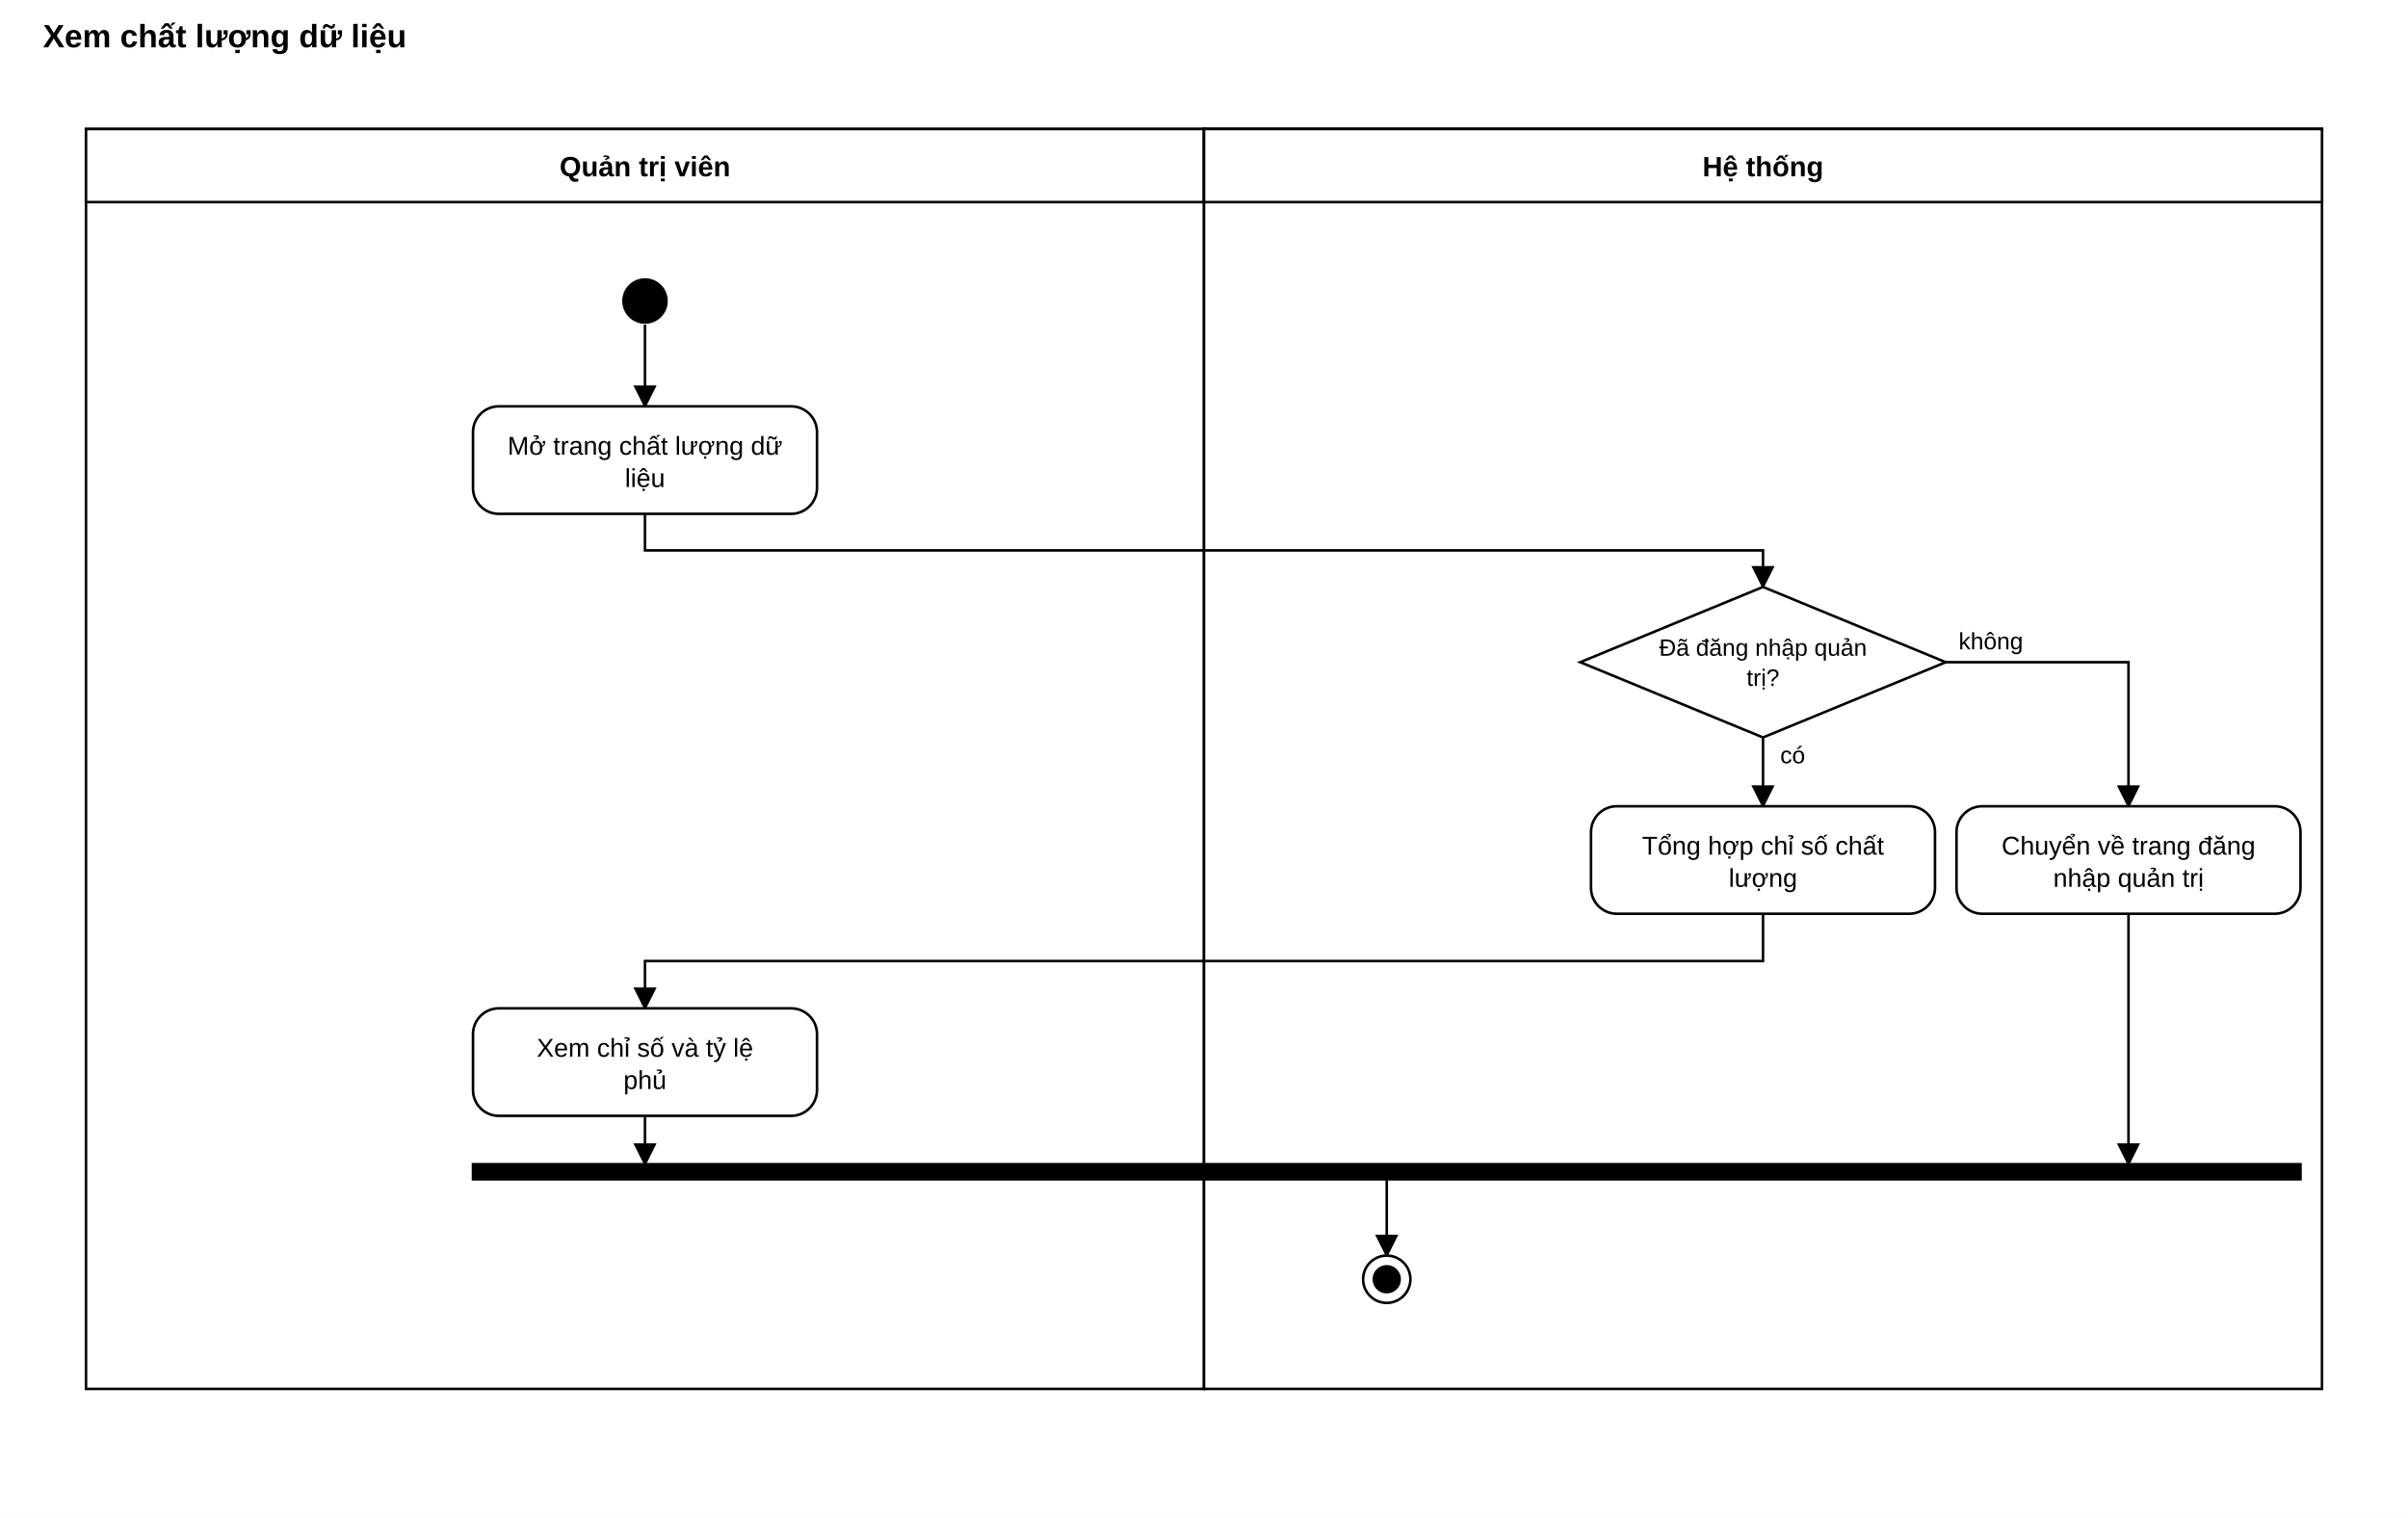
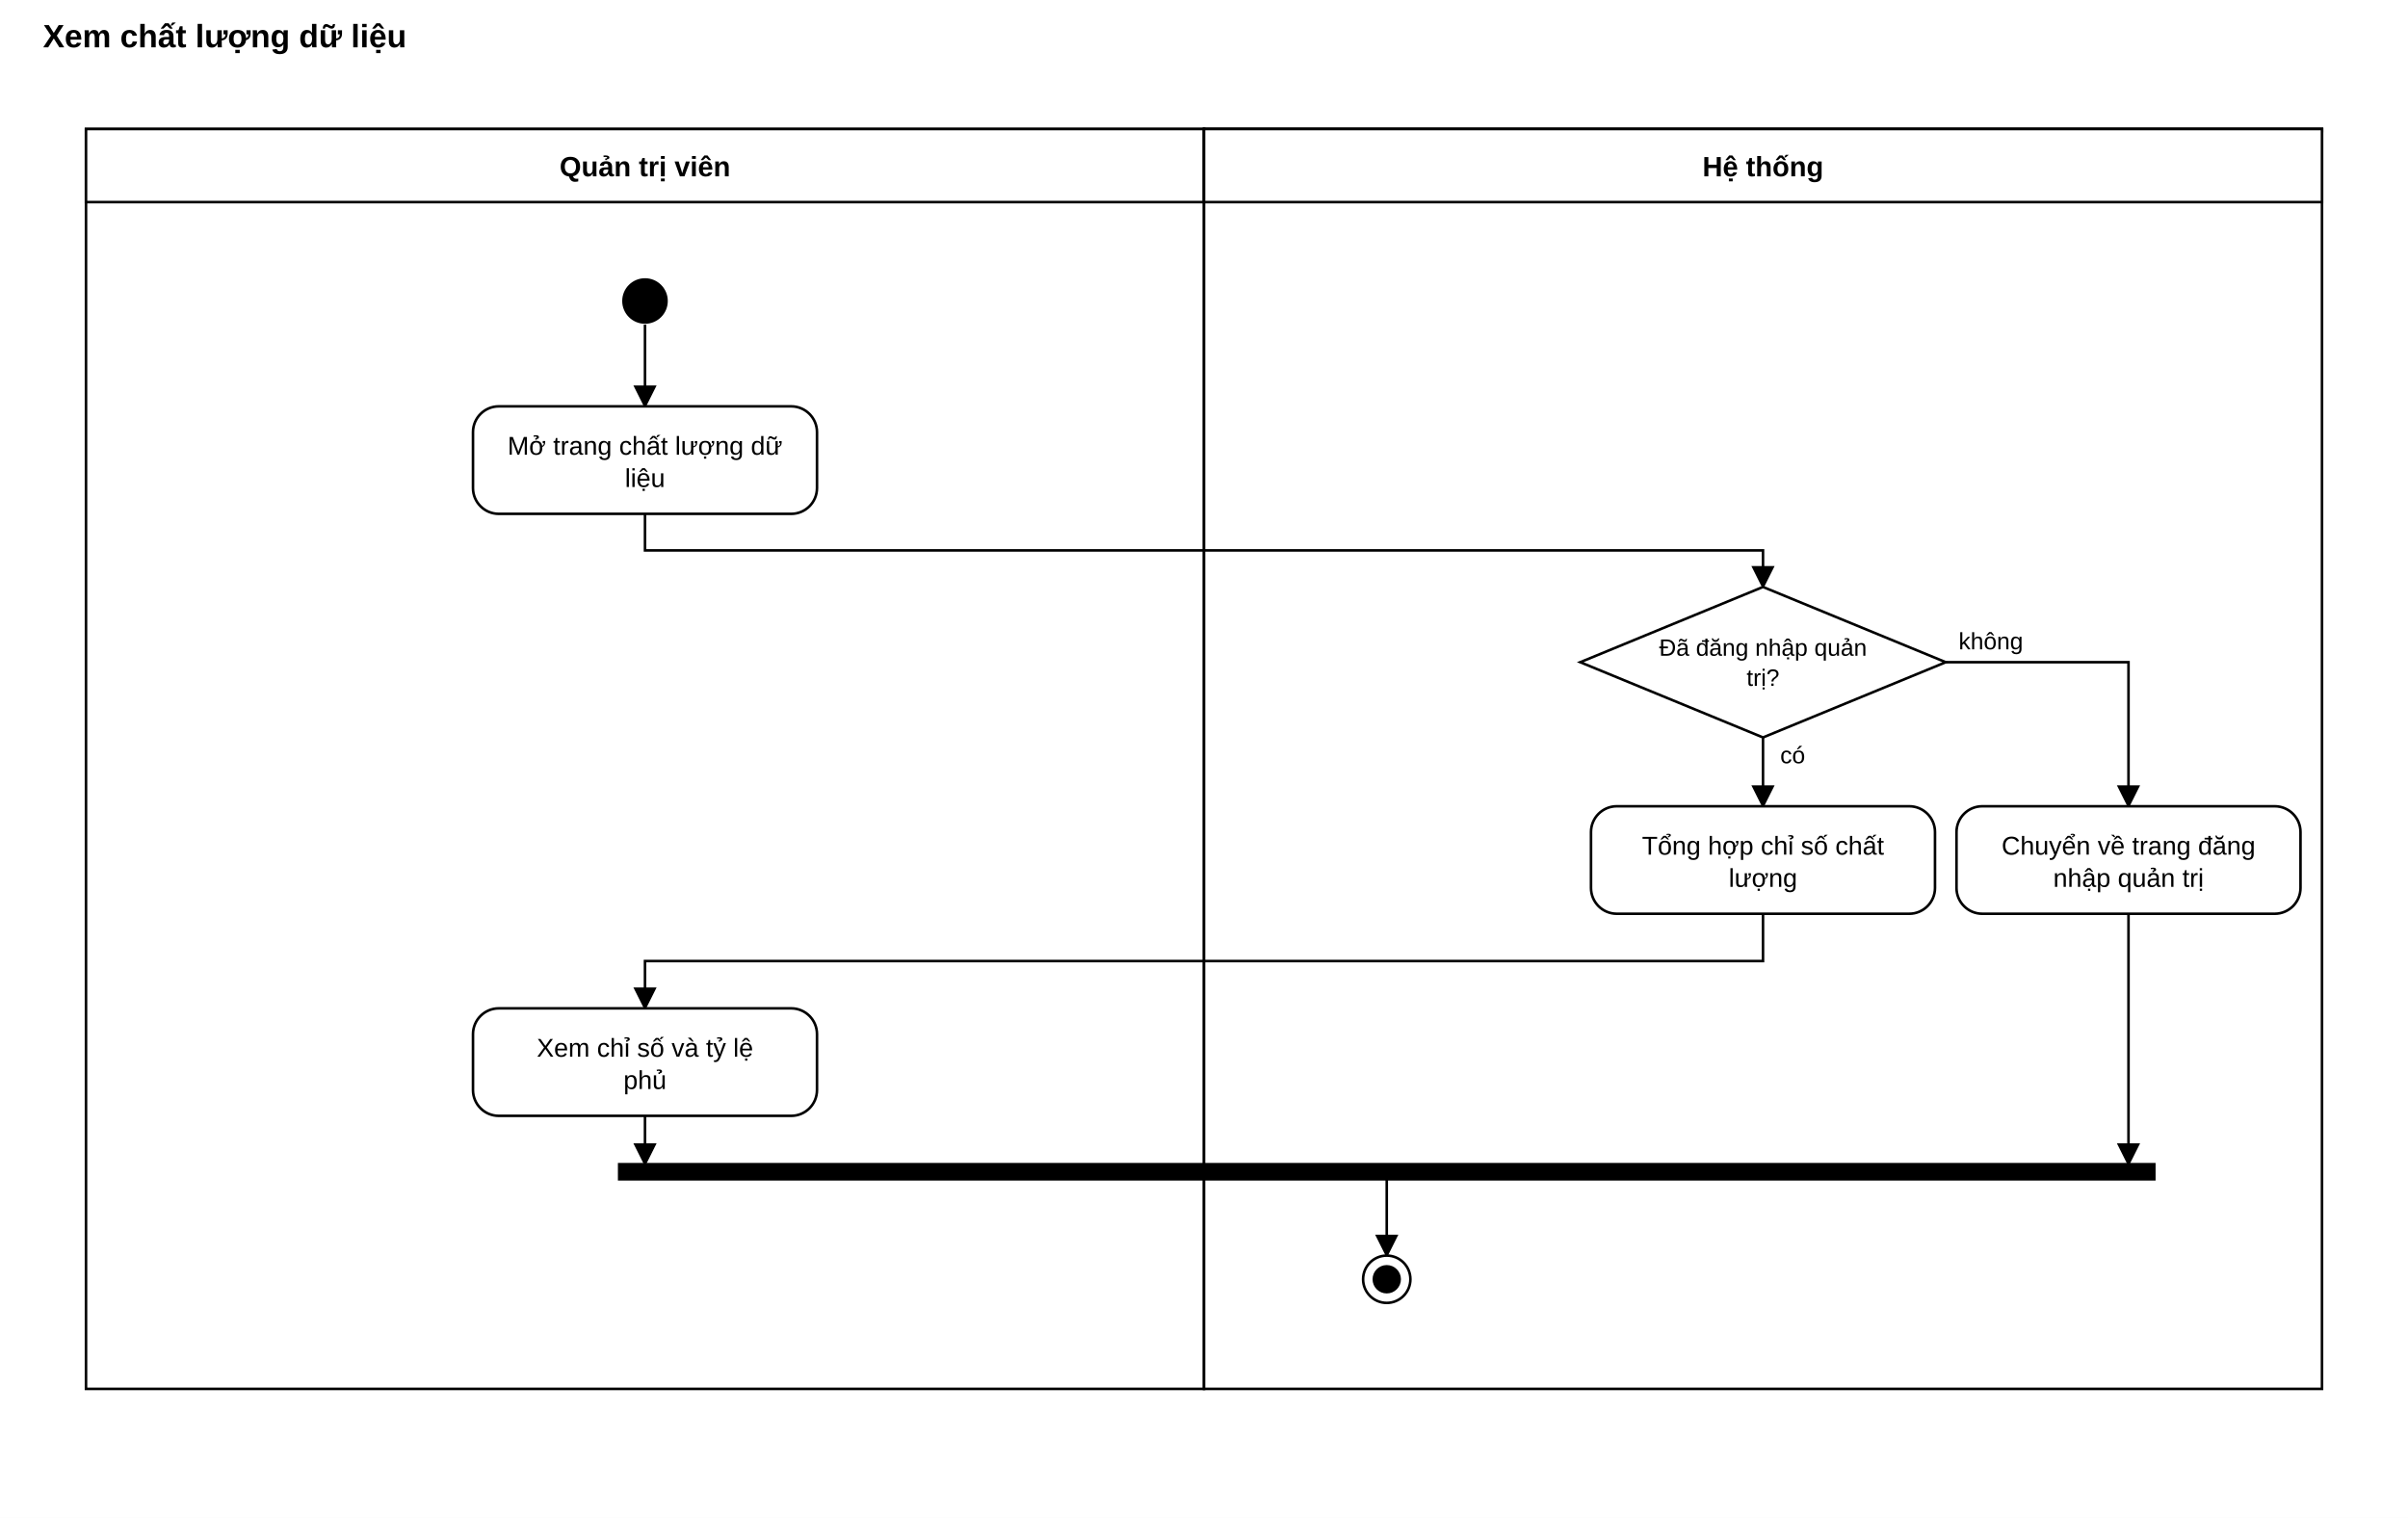
<svg xmlns="http://www.w3.org/2000/svg" width="1120" height="706" viewBox="0 0 1120 706">
  <defs>
    <marker id="dac" viewBox="0 0 10 10" refX="9" refY="5" markerWidth="9" markerHeight="9" orient="auto">
      <path d="M0,0 L10,5 L0,10 z" fill="#000" />
    </marker>
    <marker id="ho" viewBox="0 0 12 12" refX="11" refY="6" markerWidth="11" markerHeight="11" orient="auto">
      <path d="M1,1 L11,6 L1,11" fill="none" stroke="#000" stroke-width="1.2" />
    </marker>
  </defs>
  <rect width="100%" height="100%" fill="#fff" />
  <text x="20" y="22" font-family="Arial, Helvetica, sans-serif" font-size="15" text-anchor="start" font-weight="bold" fill="#000">Xem chất lượng dữ liệu</text>
  <rect x="560" y="60" width="520" height="1" rx="0" fill="#fff" stroke="#000" stroke-width="1.2" />
  <rect x="40" y="60" width="520" height="586.0" rx="0" fill="#fff" stroke="#000" stroke-width="1.2" />
  <rect x="40" y="60" width="520" height="34" rx="0" fill="#fff" stroke="#000" stroke-width="1.2" />
  <text x="300.0" y="82" font-family="Arial, Helvetica, sans-serif" font-size="13" text-anchor="middle" font-weight="bold" fill="#000">Quản trị viên</text>
  <rect x="560" y="60" width="520" height="586.0" rx="0" fill="#fff" stroke="#000" stroke-width="1.2" />
  <rect x="560" y="60" width="520" height="34" rx="0" fill="#fff" stroke="#000" stroke-width="1.2" />
  <text x="820.0" y="82" font-family="Arial, Helvetica, sans-serif" font-size="13" text-anchor="middle" font-weight="bold" fill="#000">Hệ thống</text>
  <line x1="300" y1="151.0" x2="300" y2="189.0" stroke="#000" stroke-width="1.2" marker-end="url(#dac)" />
  <path d="M 300 239.0 V 256.0 H 820 V 273.0" fill="none" stroke="#000" stroke-width="1.2" marker-end="url(#dac)" />
  <line x1="820" y1="343.0" x2="820" y2="375.0" stroke="#000" stroke-width="1.2" marker-end="url(#dac)" />
  <text x="828" y="355.0" font-family="Arial, Helvetica, sans-serif" font-size="11" text-anchor="start" font-weight="normal" fill="#000">có</text>
  <path d="M 820 425.0 V 447.0 H 300 V 469.0" fill="none" stroke="#000" stroke-width="1.2" marker-end="url(#dac)" />
  <path d="M 905.0 308 H 990 V 375.0" fill="none" stroke="#000" stroke-width="1.2" marker-end="url(#dac)" />
  <text x="911.0" y="302" font-family="Arial, Helvetica, sans-serif" font-size="11" text-anchor="start" font-weight="normal" fill="#000">không</text>
  <line x1="300" y1="519.0" x2="300" y2="541.5" stroke="#000" stroke-width="1.2" marker-end="url(#dac)" />
  <line x1="990" y1="425.0" x2="990" y2="541.5" stroke="#000" stroke-width="1.2" marker-end="url(#dac)" />
  <line x1="645.0" y1="548.5" x2="645.0" y2="584.0" stroke="#000" stroke-width="1.2" marker-end="url(#dac)" />
  <circle cx="300" cy="140" r="10" fill="#000" stroke="#000" stroke-width="1.2" />
  <rect x="220.0" y="189.0" width="160" height="50" rx="12" fill="#fff" stroke="#000" stroke-width="1.2" />
  <text x="300" y="211.5" font-family="Arial, Helvetica, sans-serif" font-size="12" text-anchor="middle" font-weight="normal" fill="#000">Mở trang chất lượng dữ</text>
  <text x="300" y="226.5" font-family="Arial, Helvetica, sans-serif" font-size="12" text-anchor="middle" font-weight="normal" fill="#000">liệu</text>
  <path d="M 820 273.0 L 905.0 308 L 820 343.0 L 735.0 308 Z" fill="#fff" stroke="#000" stroke-width="1.2" />
  <text x="820" y="305" font-family="Arial, Helvetica, sans-serif" font-size="11" text-anchor="middle" font-weight="normal" fill="#000">Đã đăng nhập quản</text>
  <text x="820" y="319" font-family="Arial, Helvetica, sans-serif" font-size="11" text-anchor="middle" font-weight="normal" fill="#000">trị?</text>
  <rect x="740.0" y="375.0" width="160" height="50" rx="12" fill="#fff" stroke="#000" stroke-width="1.2" />
  <text x="820" y="397.5" font-family="Arial, Helvetica, sans-serif" font-size="12" text-anchor="middle" font-weight="normal" fill="#000">Tổng hợp chỉ số chất</text>
  <text x="820" y="412.5" font-family="Arial, Helvetica, sans-serif" font-size="12" text-anchor="middle" font-weight="normal" fill="#000">lượng</text>
  <rect x="220.0" y="469.0" width="160" height="50" rx="12" fill="#fff" stroke="#000" stroke-width="1.2" />
  <text x="300" y="491.5" font-family="Arial, Helvetica, sans-serif" font-size="12" text-anchor="middle" font-weight="normal" fill="#000">Xem chỉ số và tỷ lệ</text>
  <text x="300" y="506.5" font-family="Arial, Helvetica, sans-serif" font-size="12" text-anchor="middle" font-weight="normal" fill="#000">phủ</text>
  <rect x="910.0" y="375.0" width="160" height="50" rx="12" fill="#fff" stroke="#000" stroke-width="1.2" />
  <text x="990" y="397.5" font-family="Arial, Helvetica, sans-serif" font-size="12" text-anchor="middle" font-weight="normal" fill="#000">Chuyển về trang đăng</text>
  <text x="990" y="412.5" font-family="Arial, Helvetica, sans-serif" font-size="12" text-anchor="middle" font-weight="normal" fill="#000">nhập quản trị</text>
-   <rect x="220.0" y="541.5" width="850.0" height="7" rx="0" fill="#000" stroke="#000" stroke-width="1.2" />
+   <rect x="288.0" y="541.5" width="714" height="7" rx="0" fill="#000" stroke="#000" stroke-width="1.2" />
  <circle cx="645.0" cy="595.0" r="11" fill="#fff" stroke="#000" stroke-width="1.2" />
  <circle cx="645.0" cy="595.0" r="6" fill="#000" stroke="#000" stroke-width="1.2" />
</svg>
